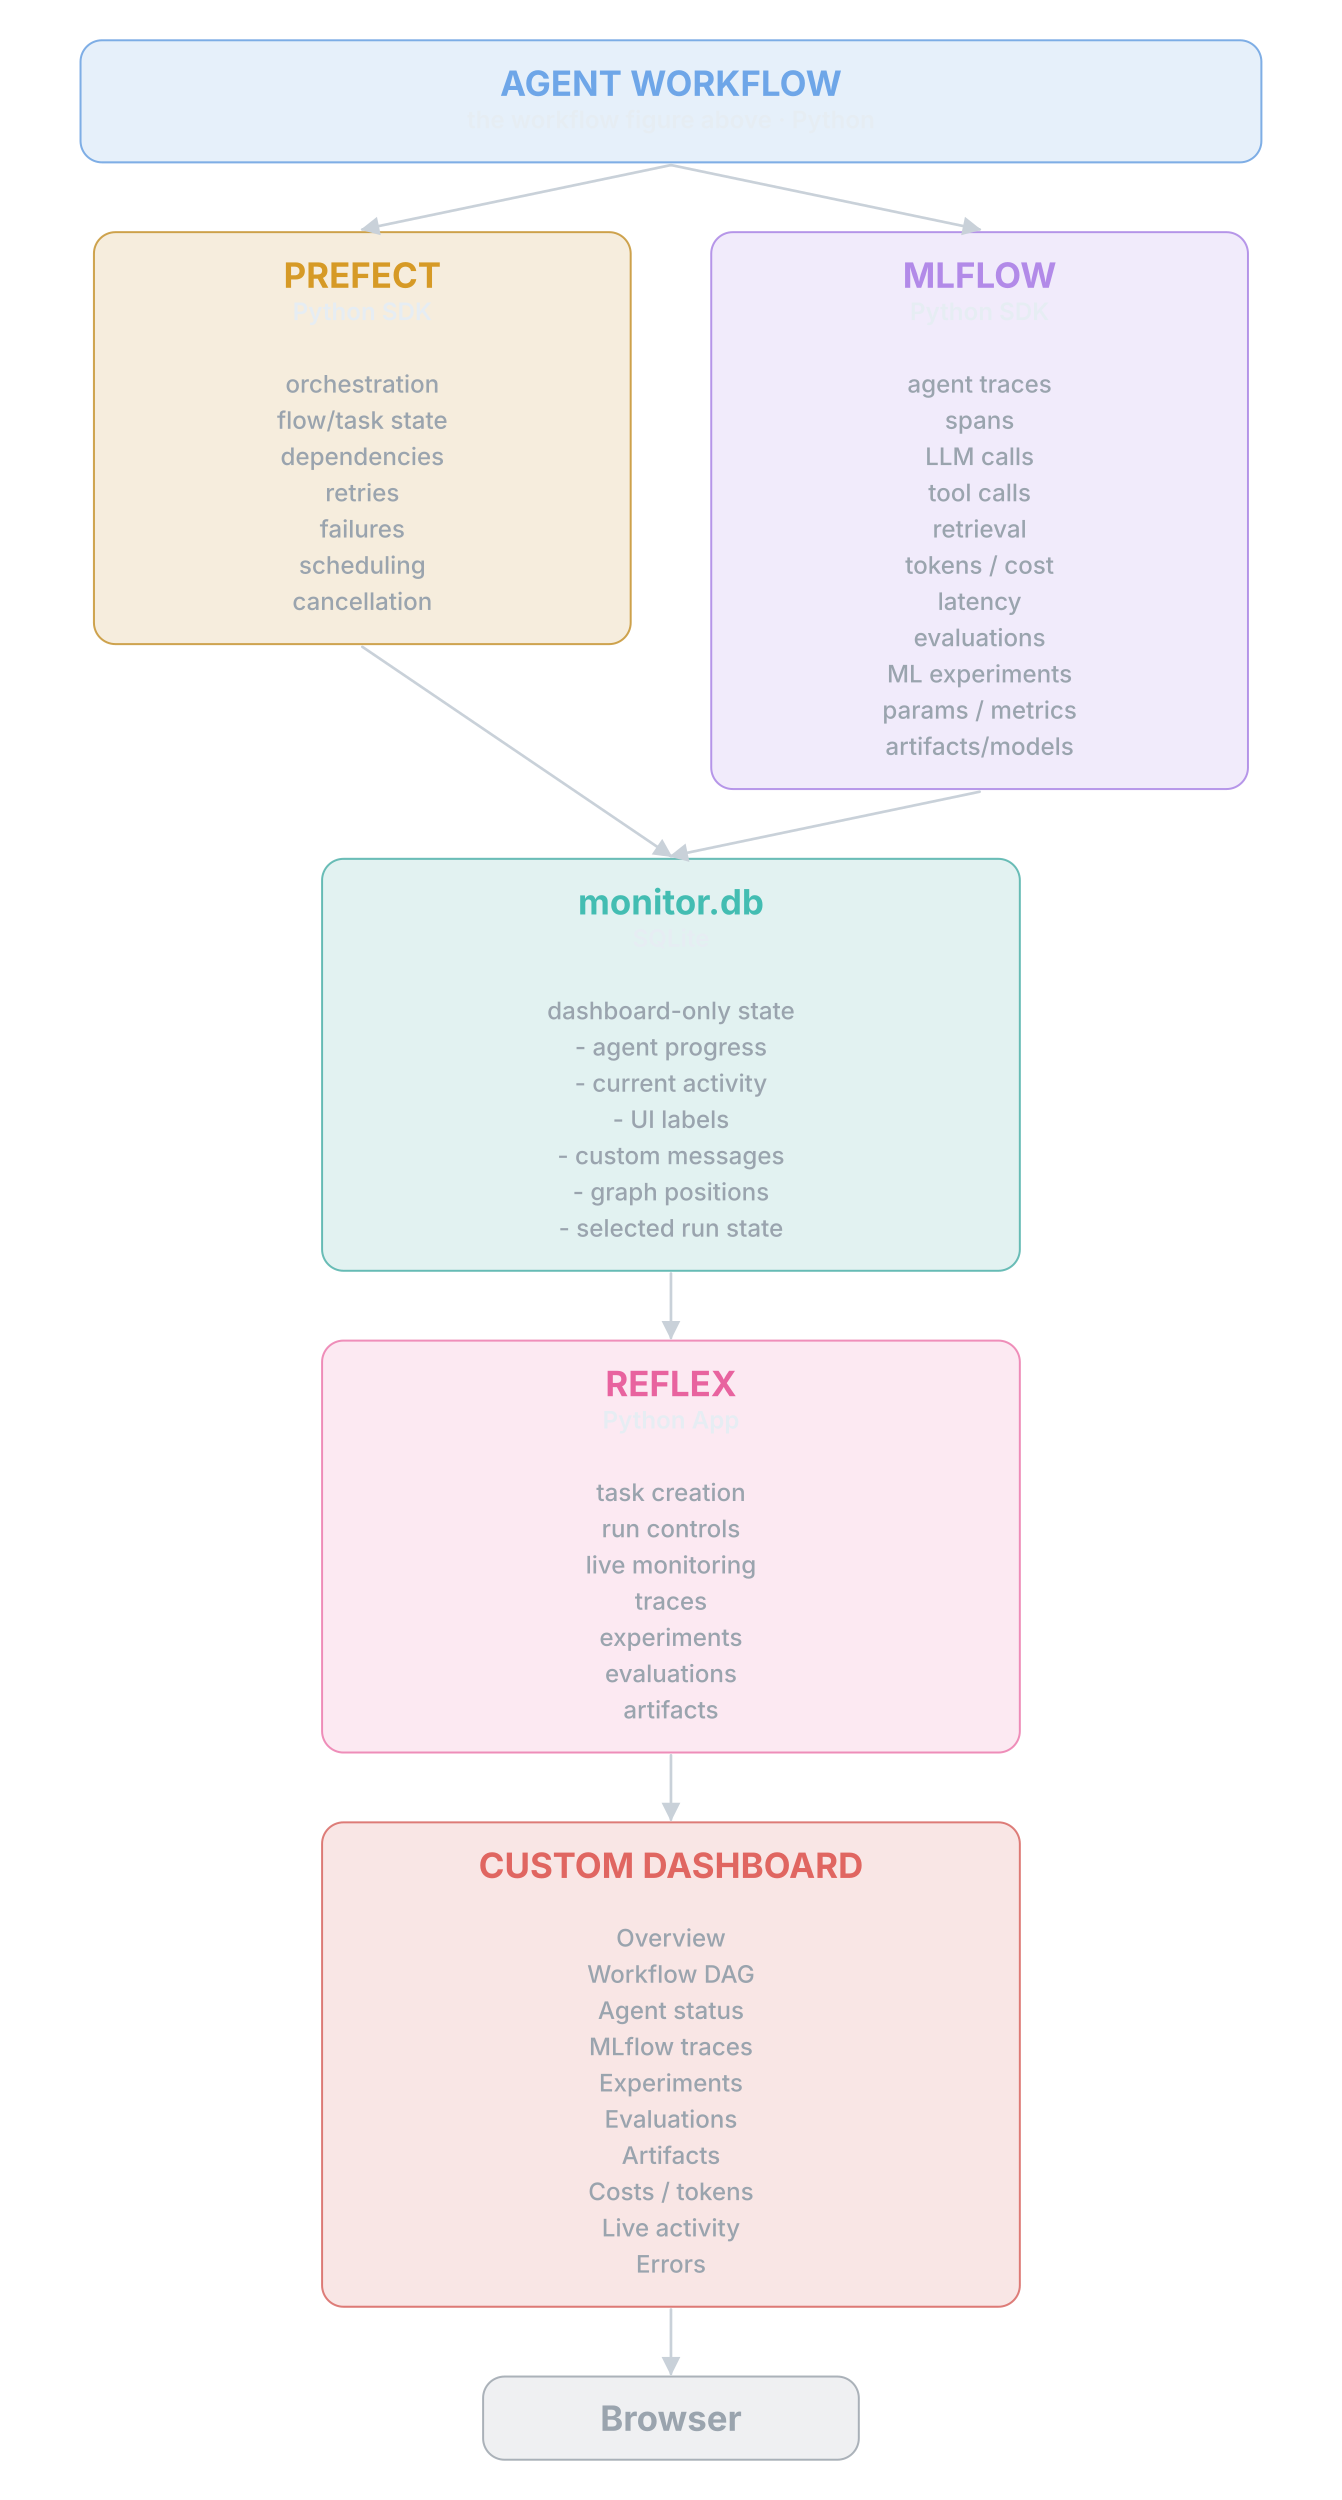
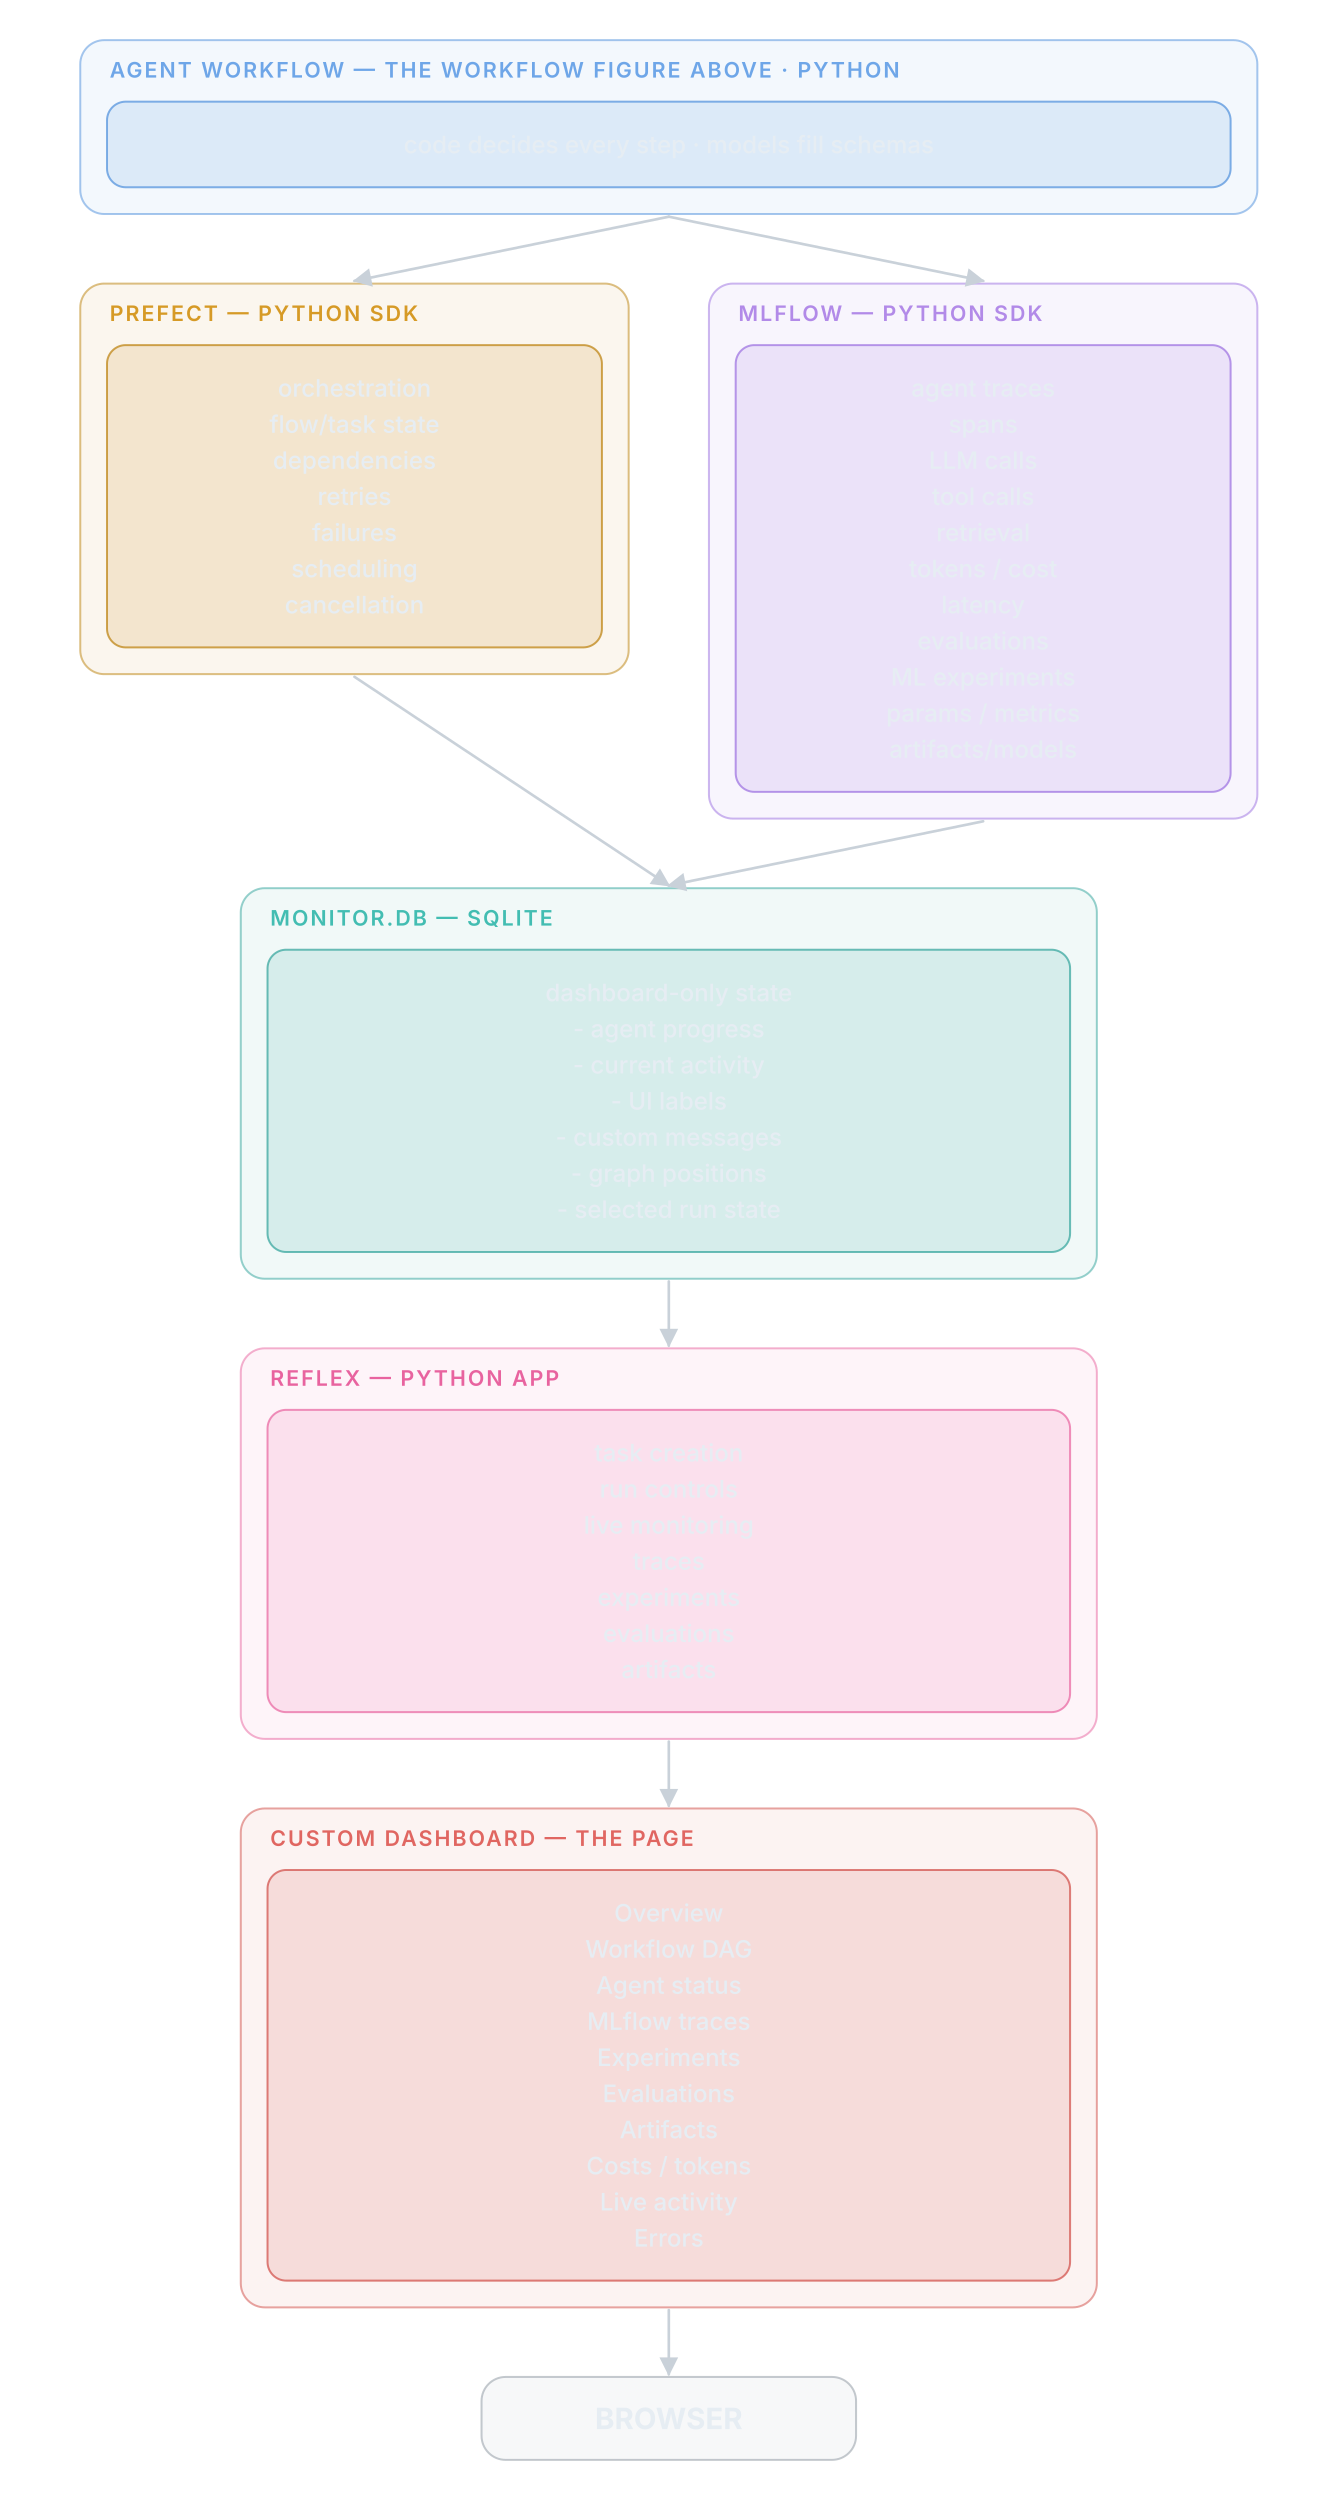
- <svg xmlns="http://www.w3.org/2000/svg" viewBox="0 0 1000 1863" width="1000" height="1863" font-family="Inter, -apple-system, 'Segoe UI', Helvetica, Arial, sans-serif">
+ <svg xmlns="http://www.w3.org/2000/svg" viewBox="0 0 1000 1869" width="1000" height="1869" font-family="Inter, -apple-system, 'Segoe UI', Helvetica, Arial, sans-serif">
  <defs>
    <marker id="ah" viewBox="0 0 10 10" refX="9" refY="5" markerWidth="7" markerHeight="7" orient="auto-start-reverse">
      <path d="M0,0 L10,5 L0,10 z" fill="#c9d1d9" />
    </marker>
  </defs>
-   <rect x="60" y="30" width="880" height="91" rx="16" fill="rgba(77,143,220,0.14)" stroke="rgba(77,143,220,0.7)" stroke-width="1.5" />
-   <text x="500" y="62.0" text-anchor="middle" dominant-baseline="central" font-size="26" font-weight="700" fill="#6ea6e8">AGENT WORKFLOW</text>
-   <text x="500" y="89.0" text-anchor="middle" dominant-baseline="central" font-size="18" font-weight="600" fill="#e6edf3">the workflow figure above · Python</text>
-   <rect x="70" y="173" width="400" height="307" rx="16" fill="rgba(187,128,9,0.14)" stroke="rgba(187,128,9,0.7)" stroke-width="1.5" />
-   <text x="270" y="205.0" text-anchor="middle" dominant-baseline="central" font-size="26" font-weight="700" fill="#d69a26">PREFECT</text>
-   <text x="270" y="232.0" text-anchor="middle" dominant-baseline="central" font-size="18" font-weight="600" fill="#e6edf3">Python SDK</text>
-   <text x="270" y="286.0" text-anchor="middle" dominant-baseline="central" font-size="18" font-weight="500" fill="#9aa4ae">orchestration</text>
-   <text x="270" y="313.0" text-anchor="middle" dominant-baseline="central" font-size="18" font-weight="500" fill="#9aa4ae">flow/task state</text>
-   <text x="270" y="340.0" text-anchor="middle" dominant-baseline="central" font-size="18" font-weight="500" fill="#9aa4ae">dependencies</text>
-   <text x="270" y="367.0" text-anchor="middle" dominant-baseline="central" font-size="18" font-weight="500" fill="#9aa4ae">retries</text>
-   <text x="270" y="394.0" text-anchor="middle" dominant-baseline="central" font-size="18" font-weight="500" fill="#9aa4ae">failures</text>
-   <text x="270" y="421.0" text-anchor="middle" dominant-baseline="central" font-size="18" font-weight="500" fill="#9aa4ae">scheduling</text>
-   <text x="270" y="448.0" text-anchor="middle" dominant-baseline="central" font-size="18" font-weight="500" fill="#9aa4ae">cancellation</text>
-   <rect x="530" y="173" width="400" height="415" rx="16" fill="rgba(154,110,224,0.14)" stroke="rgba(154,110,224,0.7)" stroke-width="1.5" />
-   <text x="730" y="205.0" text-anchor="middle" dominant-baseline="central" font-size="26" font-weight="700" fill="#b28ae8">MLFLOW</text>
-   <text x="730" y="232.0" text-anchor="middle" dominant-baseline="central" font-size="18" font-weight="600" fill="#e6edf3">Python SDK</text>
-   <text x="730" y="286.0" text-anchor="middle" dominant-baseline="central" font-size="18" font-weight="500" fill="#9aa4ae">agent traces</text>
-   <text x="730" y="313.0" text-anchor="middle" dominant-baseline="central" font-size="18" font-weight="500" fill="#9aa4ae">spans</text>
-   <text x="730" y="340.0" text-anchor="middle" dominant-baseline="central" font-size="18" font-weight="500" fill="#9aa4ae">LLM calls</text>
-   <text x="730" y="367.0" text-anchor="middle" dominant-baseline="central" font-size="18" font-weight="500" fill="#9aa4ae">tool calls</text>
-   <text x="730" y="394.0" text-anchor="middle" dominant-baseline="central" font-size="18" font-weight="500" fill="#9aa4ae">retrieval</text>
-   <text x="730" y="421.0" text-anchor="middle" dominant-baseline="central" font-size="18" font-weight="500" fill="#9aa4ae">tokens / cost</text>
-   <text x="730" y="448.0" text-anchor="middle" dominant-baseline="central" font-size="18" font-weight="500" fill="#9aa4ae">latency</text>
-   <text x="730" y="475.0" text-anchor="middle" dominant-baseline="central" font-size="18" font-weight="500" fill="#9aa4ae">evaluations</text>
-   <text x="730" y="502.0" text-anchor="middle" dominant-baseline="central" font-size="18" font-weight="500" fill="#9aa4ae">ML experiments</text>
-   <text x="730" y="529.0" text-anchor="middle" dominant-baseline="central" font-size="18" font-weight="500" fill="#9aa4ae">params / metrics</text>
-   <text x="730" y="556.0" text-anchor="middle" dominant-baseline="central" font-size="18" font-weight="500" fill="#9aa4ae">artifacts/models</text>
-   <rect x="240" y="640" width="520" height="307" rx="16" fill="rgba(47,163,154,0.14)" stroke="rgba(47,163,154,0.7)" stroke-width="1.5" />
-   <text x="500" y="672.0" text-anchor="middle" dominant-baseline="central" font-size="26" font-weight="700" fill="#43bdb2">monitor.db</text>
-   <text x="500" y="699.0" text-anchor="middle" dominant-baseline="central" font-size="18" font-weight="600" fill="#e6edf3">SQLite</text>
-   <text x="500" y="753.0" text-anchor="middle" dominant-baseline="central" font-size="18" font-weight="500" fill="#9aa4ae">dashboard-only state</text>
-   <text x="500" y="780.0" text-anchor="middle" dominant-baseline="central" font-size="18" font-weight="500" fill="#9aa4ae">- agent progress</text>
-   <text x="500" y="807.0" text-anchor="middle" dominant-baseline="central" font-size="18" font-weight="500" fill="#9aa4ae">- current activity</text>
-   <text x="500" y="834.0" text-anchor="middle" dominant-baseline="central" font-size="18" font-weight="500" fill="#9aa4ae">- UI labels</text>
-   <text x="500" y="861.0" text-anchor="middle" dominant-baseline="central" font-size="18" font-weight="500" fill="#9aa4ae">- custom messages</text>
-   <text x="500" y="888.0" text-anchor="middle" dominant-baseline="central" font-size="18" font-weight="500" fill="#9aa4ae">- graph positions</text>
-   <text x="500" y="915.0" text-anchor="middle" dominant-baseline="central" font-size="18" font-weight="500" fill="#9aa4ae">- selected run state</text>
-   <rect x="240" y="999" width="520" height="307" rx="16" fill="rgba(232,99,159,0.14)" stroke="rgba(232,99,159,0.7)" stroke-width="1.5" />
-   <text x="500" y="1031.0" text-anchor="middle" dominant-baseline="central" font-size="26" font-weight="700" fill="#e8639f">REFLEX</text>
-   <text x="500" y="1058.0" text-anchor="middle" dominant-baseline="central" font-size="18" font-weight="600" fill="#e6edf3">Python App</text>
-   <text x="500" y="1112.0" text-anchor="middle" dominant-baseline="central" font-size="18" font-weight="500" fill="#9aa4ae">task creation</text>
-   <text x="500" y="1139.0" text-anchor="middle" dominant-baseline="central" font-size="18" font-weight="500" fill="#9aa4ae">run controls</text>
-   <text x="500" y="1166.0" text-anchor="middle" dominant-baseline="central" font-size="18" font-weight="500" fill="#9aa4ae">live monitoring</text>
-   <text x="500" y="1193.0" text-anchor="middle" dominant-baseline="central" font-size="18" font-weight="500" fill="#9aa4ae">traces</text>
-   <text x="500" y="1220.0" text-anchor="middle" dominant-baseline="central" font-size="18" font-weight="500" fill="#9aa4ae">experiments</text>
-   <text x="500" y="1247.0" text-anchor="middle" dominant-baseline="central" font-size="18" font-weight="500" fill="#9aa4ae">evaluations</text>
-   <text x="500" y="1274.0" text-anchor="middle" dominant-baseline="central" font-size="18" font-weight="500" fill="#9aa4ae">artifacts</text>
-   <rect x="240" y="1358" width="520" height="361" rx="16" fill="rgba(208,74,69,0.14)" stroke="rgba(208,74,69,0.7)" stroke-width="1.5" />
-   <text x="500" y="1390.0" text-anchor="middle" dominant-baseline="central" font-size="26" font-weight="700" fill="#e06661">CUSTOM DASHBOARD</text>
-   <text x="500" y="1444.0" text-anchor="middle" dominant-baseline="central" font-size="18" font-weight="500" fill="#9aa4ae">Overview</text>
-   <text x="500" y="1471.0" text-anchor="middle" dominant-baseline="central" font-size="18" font-weight="500" fill="#9aa4ae">Workflow DAG</text>
-   <text x="500" y="1498.0" text-anchor="middle" dominant-baseline="central" font-size="18" font-weight="500" fill="#9aa4ae">Agent status</text>
-   <text x="500" y="1525.0" text-anchor="middle" dominant-baseline="central" font-size="18" font-weight="500" fill="#9aa4ae">MLflow traces</text>
-   <text x="500" y="1552.0" text-anchor="middle" dominant-baseline="central" font-size="18" font-weight="500" fill="#9aa4ae">Experiments</text>
-   <text x="500" y="1579.0" text-anchor="middle" dominant-baseline="central" font-size="18" font-weight="500" fill="#9aa4ae">Evaluations</text>
-   <text x="500" y="1606.0" text-anchor="middle" dominant-baseline="central" font-size="18" font-weight="500" fill="#9aa4ae">Artifacts</text>
-   <text x="500" y="1633.0" text-anchor="middle" dominant-baseline="central" font-size="18" font-weight="500" fill="#9aa4ae">Costs / tokens</text>
-   <text x="500" y="1660.0" text-anchor="middle" dominant-baseline="central" font-size="18" font-weight="500" fill="#9aa4ae">Live activity</text>
-   <text x="500" y="1687.0" text-anchor="middle" dominant-baseline="central" font-size="18" font-weight="500" fill="#9aa4ae">Errors</text>
-   <rect x="360" y="1771" width="280" height="62" rx="16" fill="rgba(139,148,158,0.14)" stroke="rgba(139,148,158,0.7)" stroke-width="1.5" />
-   <text x="500" y="1802.0" text-anchor="middle" dominant-baseline="central" font-size="26" font-weight="700" fill="#9aa4ae">Browser</text>
-   <line x1="500" y1="123" x2="270" y2="171" stroke="#c9d1d9" stroke-width="2" stroke-linecap="round" marker-end="url(#ah)" />
-   <line x1="500" y1="123" x2="730" y2="171" stroke="#c9d1d9" stroke-width="2" stroke-linecap="round" marker-end="url(#ah)" />
-   <line x1="270" y1="482" x2="500" y2="638" stroke="#c9d1d9" stroke-width="2" stroke-linecap="round" marker-end="url(#ah)" />
-   <line x1="730" y1="590" x2="500" y2="638" stroke="#c9d1d9" stroke-width="2" stroke-linecap="round" marker-end="url(#ah)" />
-   <line x1="500" y1="949" x2="500" y2="997" stroke="#c9d1d9" stroke-width="2" stroke-linecap="round" marker-end="url(#ah)" />
-   <line x1="500" y1="1308" x2="500" y2="1356" stroke="#c9d1d9" stroke-width="2" stroke-linecap="round" marker-end="url(#ah)" />
-   <line x1="500" y1="1721" x2="500" y2="1769" stroke="#c9d1d9" stroke-width="2" stroke-linecap="round" marker-end="url(#ah)" />
+   <rect x="60" y="30" width="880" height="130" rx="18" fill="rgba(77,143,220,0.07)" stroke="rgba(77,143,220,0.5)" stroke-width="1.5" />
+   <text x="82" y="58" font-size="16" font-weight="600" letter-spacing="1.5" fill="#6ea6e8">AGENT WORKFLOW — THE WORKFLOW FIGURE ABOVE · PYTHON</text>
+   <rect x="80" y="76" width="840" height="64" rx="14" fill="rgba(77,143,220,0.14)" stroke="rgba(77,143,220,0.7)" stroke-width="1.5" />
+   <text x="500" y="108.0" text-anchor="middle" dominant-baseline="central" font-size="18" font-weight="500" fill="#e6edf3">code decides every step · models fill schemas</text>
+   <rect x="60" y="212" width="410" height="292" rx="18" fill="rgba(187,128,9,0.07)" stroke="rgba(187,128,9,0.5)" stroke-width="1.5" />
+   <text x="82" y="240" font-size="16" font-weight="600" letter-spacing="1.5" fill="#d69a26">PREFECT — PYTHON SDK</text>
+   <rect x="80" y="258" width="370" height="226" rx="14" fill="rgba(187,128,9,0.14)" stroke="rgba(187,128,9,0.7)" stroke-width="1.5" />
+   <text x="265" y="290.0" text-anchor="middle" dominant-baseline="central" font-size="18" font-weight="500" fill="#e6edf3">orchestration</text>
+   <text x="265" y="317.0" text-anchor="middle" dominant-baseline="central" font-size="18" font-weight="500" fill="#e6edf3">flow/task state</text>
+   <text x="265" y="344.0" text-anchor="middle" dominant-baseline="central" font-size="18" font-weight="500" fill="#e6edf3">dependencies</text>
+   <text x="265" y="371.0" text-anchor="middle" dominant-baseline="central" font-size="18" font-weight="500" fill="#e6edf3">retries</text>
+   <text x="265" y="398.0" text-anchor="middle" dominant-baseline="central" font-size="18" font-weight="500" fill="#e6edf3">failures</text>
+   <text x="265" y="425.0" text-anchor="middle" dominant-baseline="central" font-size="18" font-weight="500" fill="#e6edf3">scheduling</text>
+   <text x="265" y="452.0" text-anchor="middle" dominant-baseline="central" font-size="18" font-weight="500" fill="#e6edf3">cancellation</text>
+   <rect x="530" y="212" width="410" height="400" rx="18" fill="rgba(154,110,224,0.07)" stroke="rgba(154,110,224,0.5)" stroke-width="1.5" />
+   <text x="552" y="240" font-size="16" font-weight="600" letter-spacing="1.5" fill="#b28ae8">MLFLOW — PYTHON SDK</text>
+   <rect x="550" y="258" width="370" height="334" rx="14" fill="rgba(154,110,224,0.14)" stroke="rgba(154,110,224,0.7)" stroke-width="1.5" />
+   <text x="735" y="290.0" text-anchor="middle" dominant-baseline="central" font-size="18" font-weight="500" fill="#e6edf3">agent traces</text>
+   <text x="735" y="317.0" text-anchor="middle" dominant-baseline="central" font-size="18" font-weight="500" fill="#e6edf3">spans</text>
+   <text x="735" y="344.0" text-anchor="middle" dominant-baseline="central" font-size="18" font-weight="500" fill="#e6edf3">LLM calls</text>
+   <text x="735" y="371.0" text-anchor="middle" dominant-baseline="central" font-size="18" font-weight="500" fill="#e6edf3">tool calls</text>
+   <text x="735" y="398.0" text-anchor="middle" dominant-baseline="central" font-size="18" font-weight="500" fill="#e6edf3">retrieval</text>
+   <text x="735" y="425.0" text-anchor="middle" dominant-baseline="central" font-size="18" font-weight="500" fill="#e6edf3">tokens / cost</text>
+   <text x="735" y="452.0" text-anchor="middle" dominant-baseline="central" font-size="18" font-weight="500" fill="#e6edf3">latency</text>
+   <text x="735" y="479.0" text-anchor="middle" dominant-baseline="central" font-size="18" font-weight="500" fill="#e6edf3">evaluations</text>
+   <text x="735" y="506.0" text-anchor="middle" dominant-baseline="central" font-size="18" font-weight="500" fill="#e6edf3">ML experiments</text>
+   <text x="735" y="533.0" text-anchor="middle" dominant-baseline="central" font-size="18" font-weight="500" fill="#e6edf3">params / metrics</text>
+   <text x="735" y="560.0" text-anchor="middle" dominant-baseline="central" font-size="18" font-weight="500" fill="#e6edf3">artifacts/models</text>
+   <rect x="180" y="664" width="640" height="292" rx="18" fill="rgba(47,163,154,0.07)" stroke="rgba(47,163,154,0.5)" stroke-width="1.5" />
+   <text x="202" y="692" font-size="16" font-weight="600" letter-spacing="1.5" fill="#43bdb2">MONITOR.DB — SQLITE</text>
+   <rect x="200" y="710" width="600" height="226" rx="14" fill="rgba(47,163,154,0.14)" stroke="rgba(47,163,154,0.7)" stroke-width="1.5" />
+   <text x="500" y="742.0" text-anchor="middle" dominant-baseline="central" font-size="18" font-weight="500" fill="#e6edf3">dashboard-only state</text>
+   <text x="500" y="769.0" text-anchor="middle" dominant-baseline="central" font-size="18" font-weight="500" fill="#e6edf3">- agent progress</text>
+   <text x="500" y="796.0" text-anchor="middle" dominant-baseline="central" font-size="18" font-weight="500" fill="#e6edf3">- current activity</text>
+   <text x="500" y="823.0" text-anchor="middle" dominant-baseline="central" font-size="18" font-weight="500" fill="#e6edf3">- UI labels</text>
+   <text x="500" y="850.0" text-anchor="middle" dominant-baseline="central" font-size="18" font-weight="500" fill="#e6edf3">- custom messages</text>
+   <text x="500" y="877.0" text-anchor="middle" dominant-baseline="central" font-size="18" font-weight="500" fill="#e6edf3">- graph positions</text>
+   <text x="500" y="904.0" text-anchor="middle" dominant-baseline="central" font-size="18" font-weight="500" fill="#e6edf3">- selected run state</text>
+   <rect x="180" y="1008" width="640" height="292" rx="18" fill="rgba(232,99,159,0.07)" stroke="rgba(232,99,159,0.5)" stroke-width="1.5" />
+   <text x="202" y="1036" font-size="16" font-weight="600" letter-spacing="1.5" fill="#e8639f">REFLEX — PYTHON APP</text>
+   <rect x="200" y="1054" width="600" height="226" rx="14" fill="rgba(232,99,159,0.14)" stroke="rgba(232,99,159,0.7)" stroke-width="1.5" />
+   <text x="500" y="1086.0" text-anchor="middle" dominant-baseline="central" font-size="18" font-weight="500" fill="#e6edf3">task creation</text>
+   <text x="500" y="1113.0" text-anchor="middle" dominant-baseline="central" font-size="18" font-weight="500" fill="#e6edf3">run controls</text>
+   <text x="500" y="1140.0" text-anchor="middle" dominant-baseline="central" font-size="18" font-weight="500" fill="#e6edf3">live monitoring</text>
+   <text x="500" y="1167.0" text-anchor="middle" dominant-baseline="central" font-size="18" font-weight="500" fill="#e6edf3">traces</text>
+   <text x="500" y="1194.0" text-anchor="middle" dominant-baseline="central" font-size="18" font-weight="500" fill="#e6edf3">experiments</text>
+   <text x="500" y="1221.0" text-anchor="middle" dominant-baseline="central" font-size="18" font-weight="500" fill="#e6edf3">evaluations</text>
+   <text x="500" y="1248.0" text-anchor="middle" dominant-baseline="central" font-size="18" font-weight="500" fill="#e6edf3">artifacts</text>
+   <rect x="180" y="1352" width="640" height="373" rx="18" fill="rgba(208,74,69,0.07)" stroke="rgba(208,74,69,0.5)" stroke-width="1.5" />
+   <text x="202" y="1380" font-size="16" font-weight="600" letter-spacing="1.5" fill="#e06661">CUSTOM DASHBOARD — THE PAGE</text>
+   <rect x="200" y="1398" width="600" height="307" rx="14" fill="rgba(208,74,69,0.14)" stroke="rgba(208,74,69,0.7)" stroke-width="1.5" />
+   <text x="500" y="1430.0" text-anchor="middle" dominant-baseline="central" font-size="18" font-weight="500" fill="#e6edf3">Overview</text>
+   <text x="500" y="1457.0" text-anchor="middle" dominant-baseline="central" font-size="18" font-weight="500" fill="#e6edf3">Workflow DAG</text>
+   <text x="500" y="1484.0" text-anchor="middle" dominant-baseline="central" font-size="18" font-weight="500" fill="#e6edf3">Agent status</text>
+   <text x="500" y="1511.0" text-anchor="middle" dominant-baseline="central" font-size="18" font-weight="500" fill="#e6edf3">MLflow traces</text>
+   <text x="500" y="1538.0" text-anchor="middle" dominant-baseline="central" font-size="18" font-weight="500" fill="#e6edf3">Experiments</text>
+   <text x="500" y="1565.0" text-anchor="middle" dominant-baseline="central" font-size="18" font-weight="500" fill="#e6edf3">Evaluations</text>
+   <text x="500" y="1592.0" text-anchor="middle" dominant-baseline="central" font-size="18" font-weight="500" fill="#e6edf3">Artifacts</text>
+   <text x="500" y="1619.0" text-anchor="middle" dominant-baseline="central" font-size="18" font-weight="500" fill="#e6edf3">Costs / tokens</text>
+   <text x="500" y="1646.0" text-anchor="middle" dominant-baseline="central" font-size="18" font-weight="500" fill="#e6edf3">Live activity</text>
+   <text x="500" y="1673.0" text-anchor="middle" dominant-baseline="central" font-size="18" font-weight="500" fill="#e6edf3">Errors</text>
+   <rect x="360" y="1777" width="280" height="62" rx="18" fill="rgba(139,148,158,0.07)" stroke="rgba(139,148,158,0.5)" stroke-width="1.5" />
+   <text x="500" y="1808" text-anchor="middle" dominant-baseline="central" font-size="22" font-weight="700" fill="#e6edf3">BROWSER</text>
+   <line x1="500" y1="162" x2="265" y2="210" stroke="#c9d1d9" stroke-width="2" stroke-linecap="round" marker-end="url(#ah)" />
+   <line x1="500" y1="162" x2="735" y2="210" stroke="#c9d1d9" stroke-width="2" stroke-linecap="round" marker-end="url(#ah)" />
+   <line x1="265" y1="506" x2="500" y2="662" stroke="#c9d1d9" stroke-width="2" stroke-linecap="round" marker-end="url(#ah)" />
+   <line x1="735" y1="614" x2="500" y2="662" stroke="#c9d1d9" stroke-width="2" stroke-linecap="round" marker-end="url(#ah)" />
+   <line x1="500" y1="958" x2="500" y2="1006" stroke="#c9d1d9" stroke-width="2" stroke-linecap="round" marker-end="url(#ah)" />
+   <line x1="500" y1="1302" x2="500" y2="1350" stroke="#c9d1d9" stroke-width="2" stroke-linecap="round" marker-end="url(#ah)" />
+   <line x1="500" y1="1727" x2="500" y2="1775" stroke="#c9d1d9" stroke-width="2" stroke-linecap="round" marker-end="url(#ah)" />
</svg>
